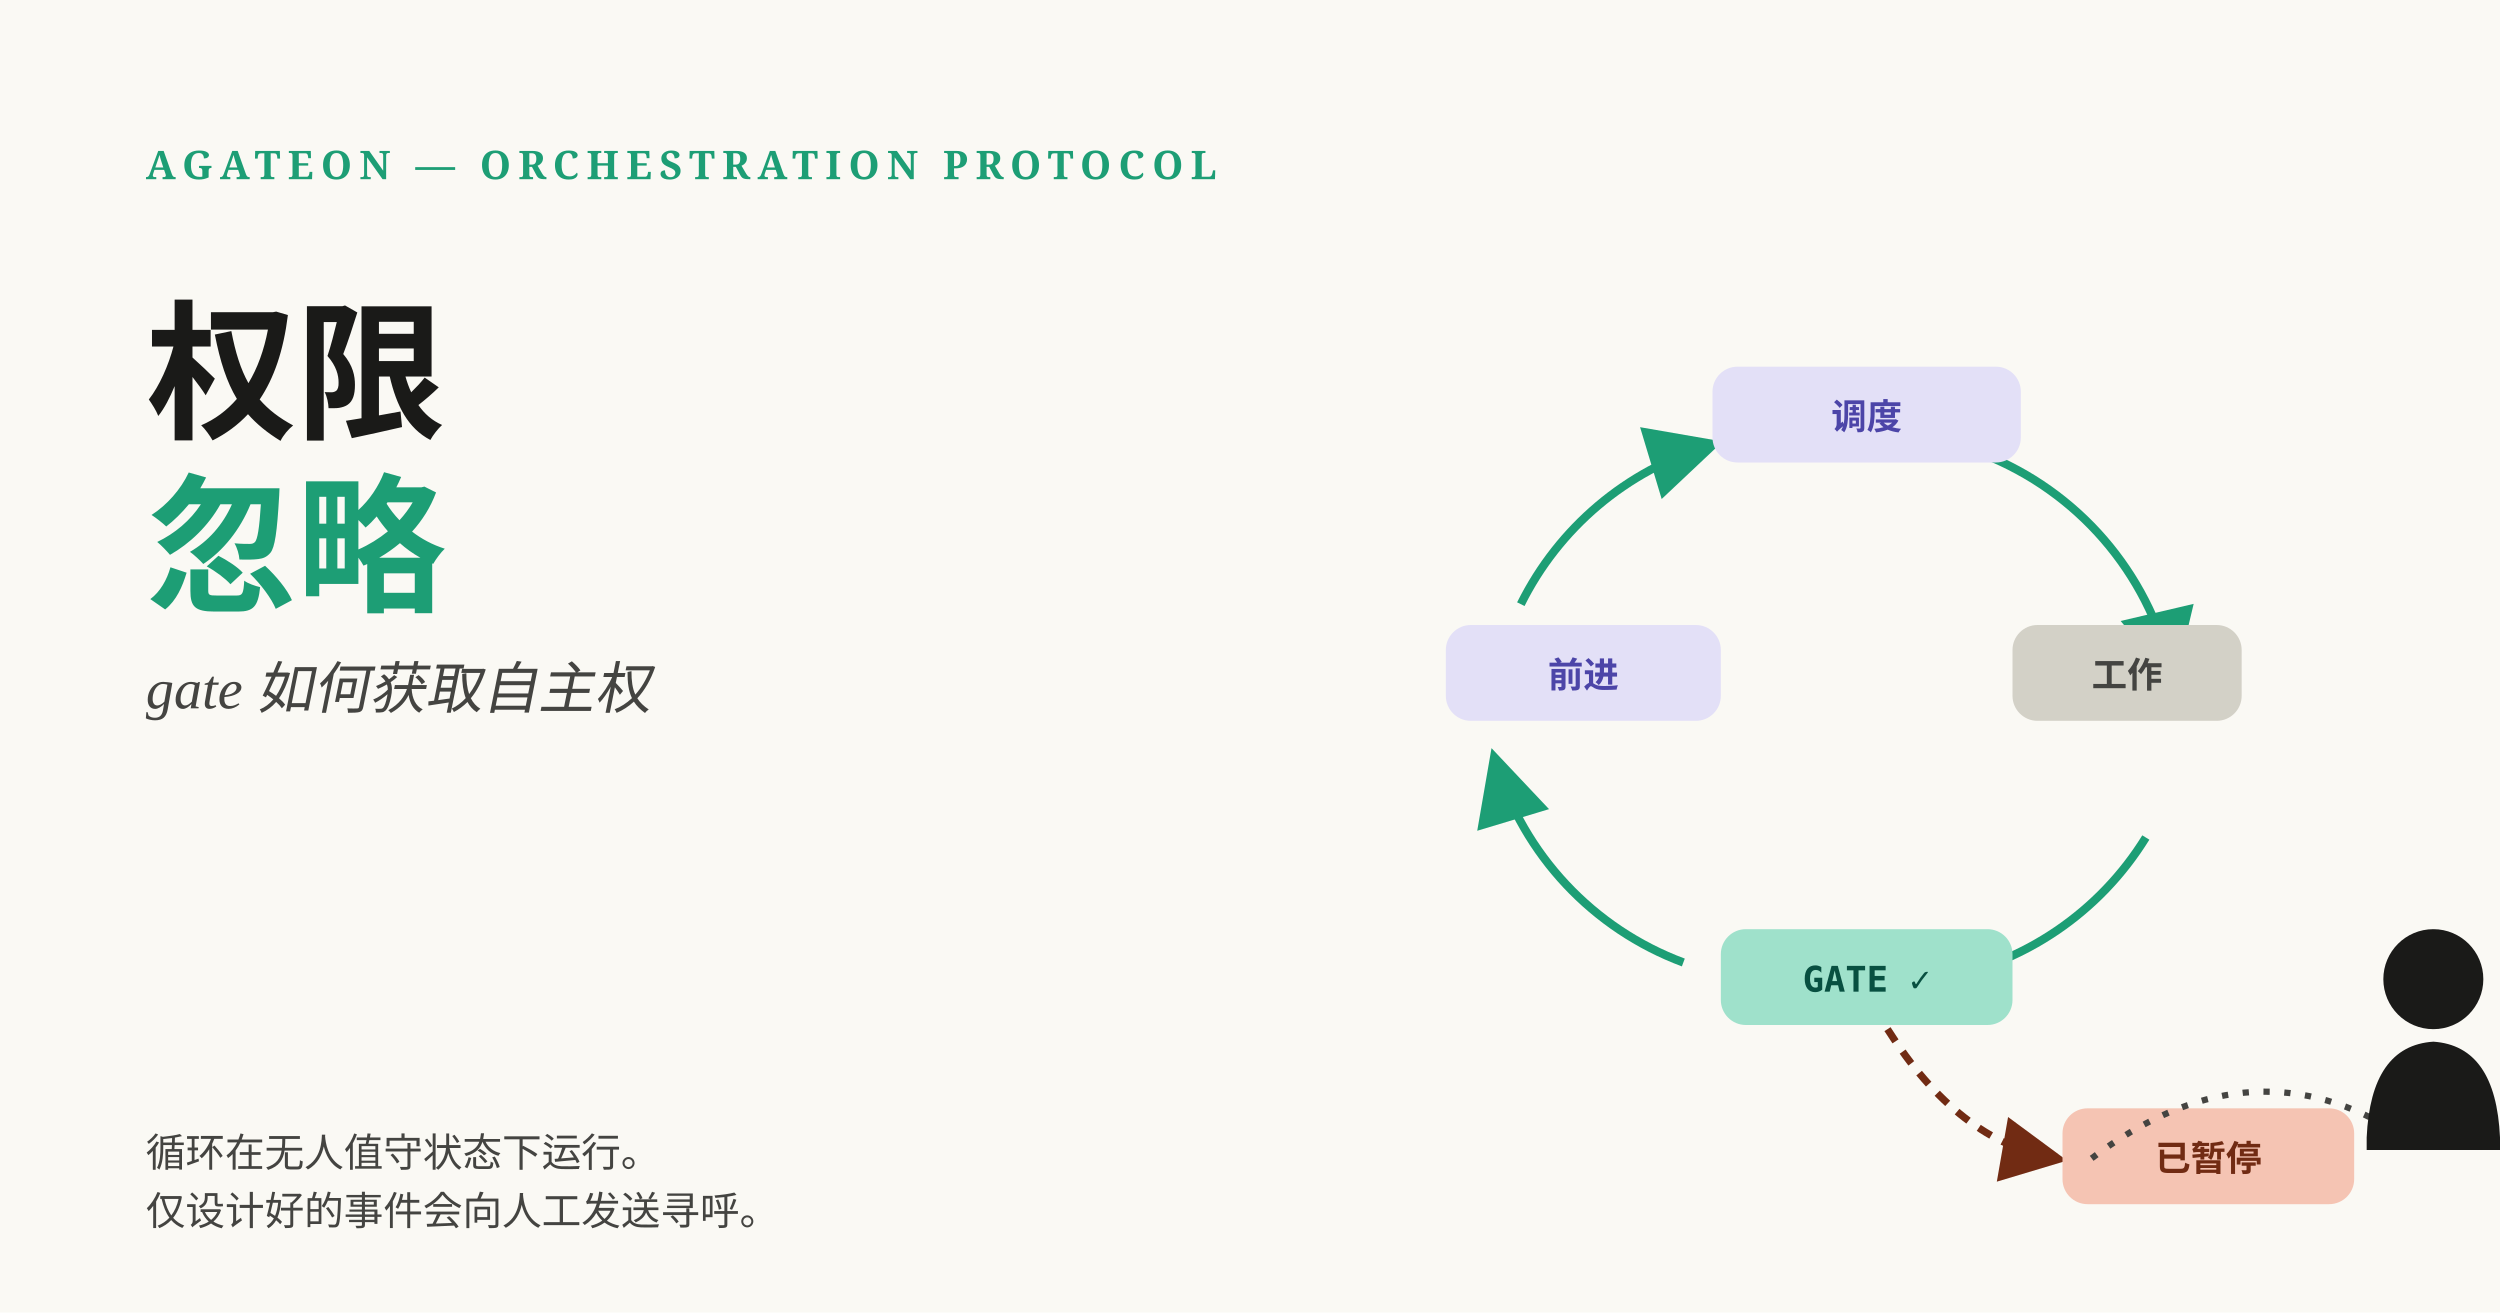
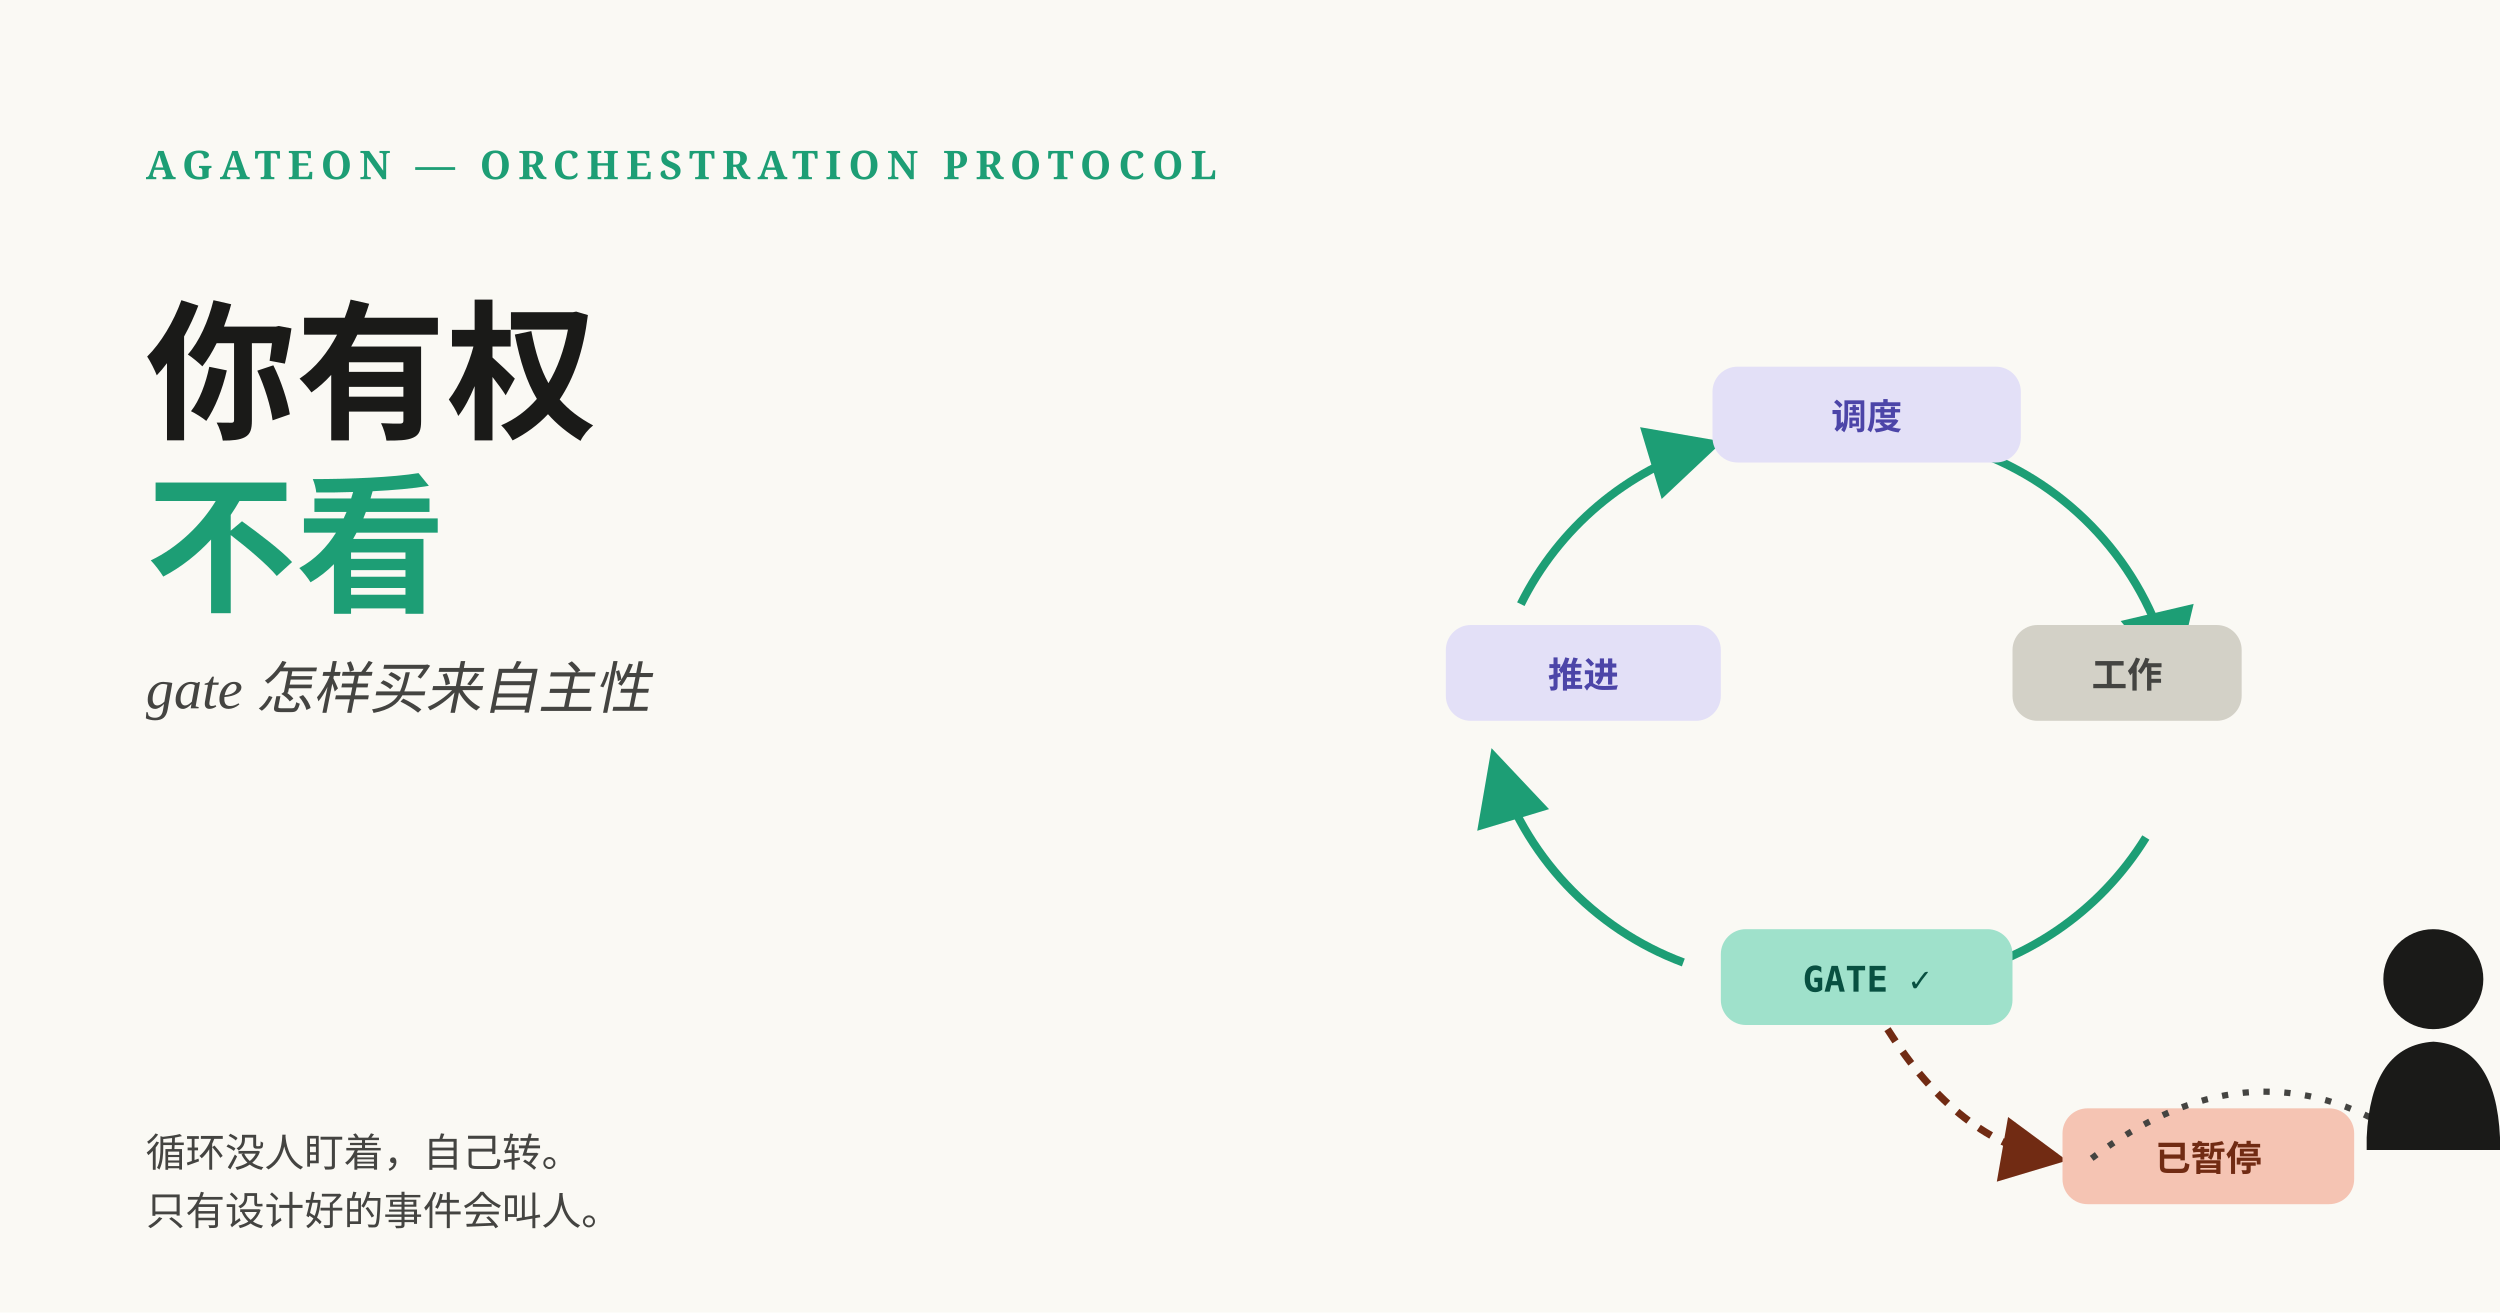
<svg xmlns="http://www.w3.org/2000/svg" width="1200" height="630" viewBox="0 0 1200 630" font-family="Georgia, 'Times New Roman', serif">
  <defs>
    <marker id="arrTeal" viewBox="0 0 10 10" refX="8" refY="5" markerWidth="9" markerHeight="9" orient="auto-start-reverse">
      <path d="M0,0 L10,5 L0,10 z" fill="#1D9E75" />
    </marker>
    <marker id="arrCoral" viewBox="0 0 10 10" refX="8" refY="5" markerWidth="9" markerHeight="9" orient="auto-start-reverse">
      <path d="M0,0 L10,5 L0,10 z" fill="#712B13" />
    </marker>
  </defs>
  <rect width="1200" height="630" fill="#FAF9F4" />
  <text x="70" y="86" font-family="Noto Sans SC, serif" font-size="19" letter-spacing="3.5" fill="#1D9E75" font-weight="600">AGATEON — ORCHESTRATION PROTOCOL</text>
-   <text x="70" y="205" font-size="72" font-weight="700" fill="#1A1A18">权限</text>
-   <text x="70" y="288" font-size="72" font-weight="700" fill="#1D9E75">忽略</text>
-   <text x="70" y="340" font-size="27" font-style="italic" fill="#444441">gate 如何获取自主权</text>
+   <text x="70" y="205" font-size="72" font-weight="700" fill="#1A1A18">你有权</text>
+   <text x="70" y="288" font-size="72" font-weight="700" fill="#1D9E75">不看</text>
+   <text x="70" y="340" font-size="27" font-style="italic" fill="#444441">gate 怎样买来自主性</text>
  <g font-family="'Menlo', 'Consolas', monospace" font-size="17" font-weight="700" text-anchor="middle">
    <path d="M 952 218 A 148 148 0 0 1 1042 322" fill="none" stroke="#1D9E75" stroke-width="4" marker-end="url(#arrTeal)" />
    <path d="M 1030 402 A 148 148 0 0 1 930 470" fill="none" stroke="#1D9E75" stroke-width="4" marker-end="url(#arrTeal)" />
    <path d="M 808 462 A 148 148 0 0 1 718 366" fill="none" stroke="#1D9E75" stroke-width="4" marker-end="url(#arrTeal)" />
    <path d="M 730 290 A 148 148 0 0 1 820 214" fill="none" stroke="#1D9E75" stroke-width="4" marker-end="url(#arrTeal)" />
    <rect x="822" y="176" width="148" height="46" rx="12" fill="#E3E0F7" />
    <text x="896" y="206" fill="#4C45A8">调度</text>
    <rect x="966" y="300" width="110" height="46" rx="12" fill="#D3D1C7" />
    <text x="1021" y="330" fill="#444441">工作</text>
    <rect x="826" y="446" width="140" height="46" rx="12" fill="#9FE1CB" />
    <text x="896" y="476" fill="#085041">GATE ✓</text>
    <rect x="694" y="300" width="132" height="46" rx="12" fill="#E3E0F7" />
-     <text x="760" y="330" fill="#4C45A8">前进</text>
+     <text x="760" y="330" fill="#4C45A8">推进</text>
    <path d="M 906 494 Q 940 548 986 556" fill="none" stroke="#712B13" stroke-width="3.5" stroke-dasharray="7 6" marker-end="url(#arrCoral)" />
    <rect x="990" y="532" width="140" height="46" rx="12" fill="#F5C4B3" />
    <text x="1060" y="562" fill="#712B13">已暂停</text>
  </g>
  <g>
    <path d="M 1004 556 Q 1078 500 1148 542" fill="none" stroke="#444441" stroke-width="3" stroke-dasharray="3 7" />
    <circle cx="1168" cy="470" r="24" fill="#1A1A18" />
    <path d="M 1136 546 Q 1138 502 1168 500 Q 1198 502 1200 546 L 1200 552 L 1136 552 Z" fill="#1A1A18" />
  </g>
-   <text x="70" y="560" font-family="Noto Sans SC, serif" font-size="19" fill="#444441">循环在无人值守状态下运行。</text>
-   <text x="70" y="588" font-family="Noto Sans SC, serif" font-size="19" fill="#444441">仅设计好的事件会向人工发送寻呼。</text>
+   <text x="70" y="560" font-family="Noto Sans SC, serif" font-size="19" fill="#444441">循环没人盯着，自己转。</text>
+   <text x="70" y="588" font-family="Noto Sans SC, serif" font-size="19" fill="#444441">只有设计好的事件会叫人。</text>
</svg>
